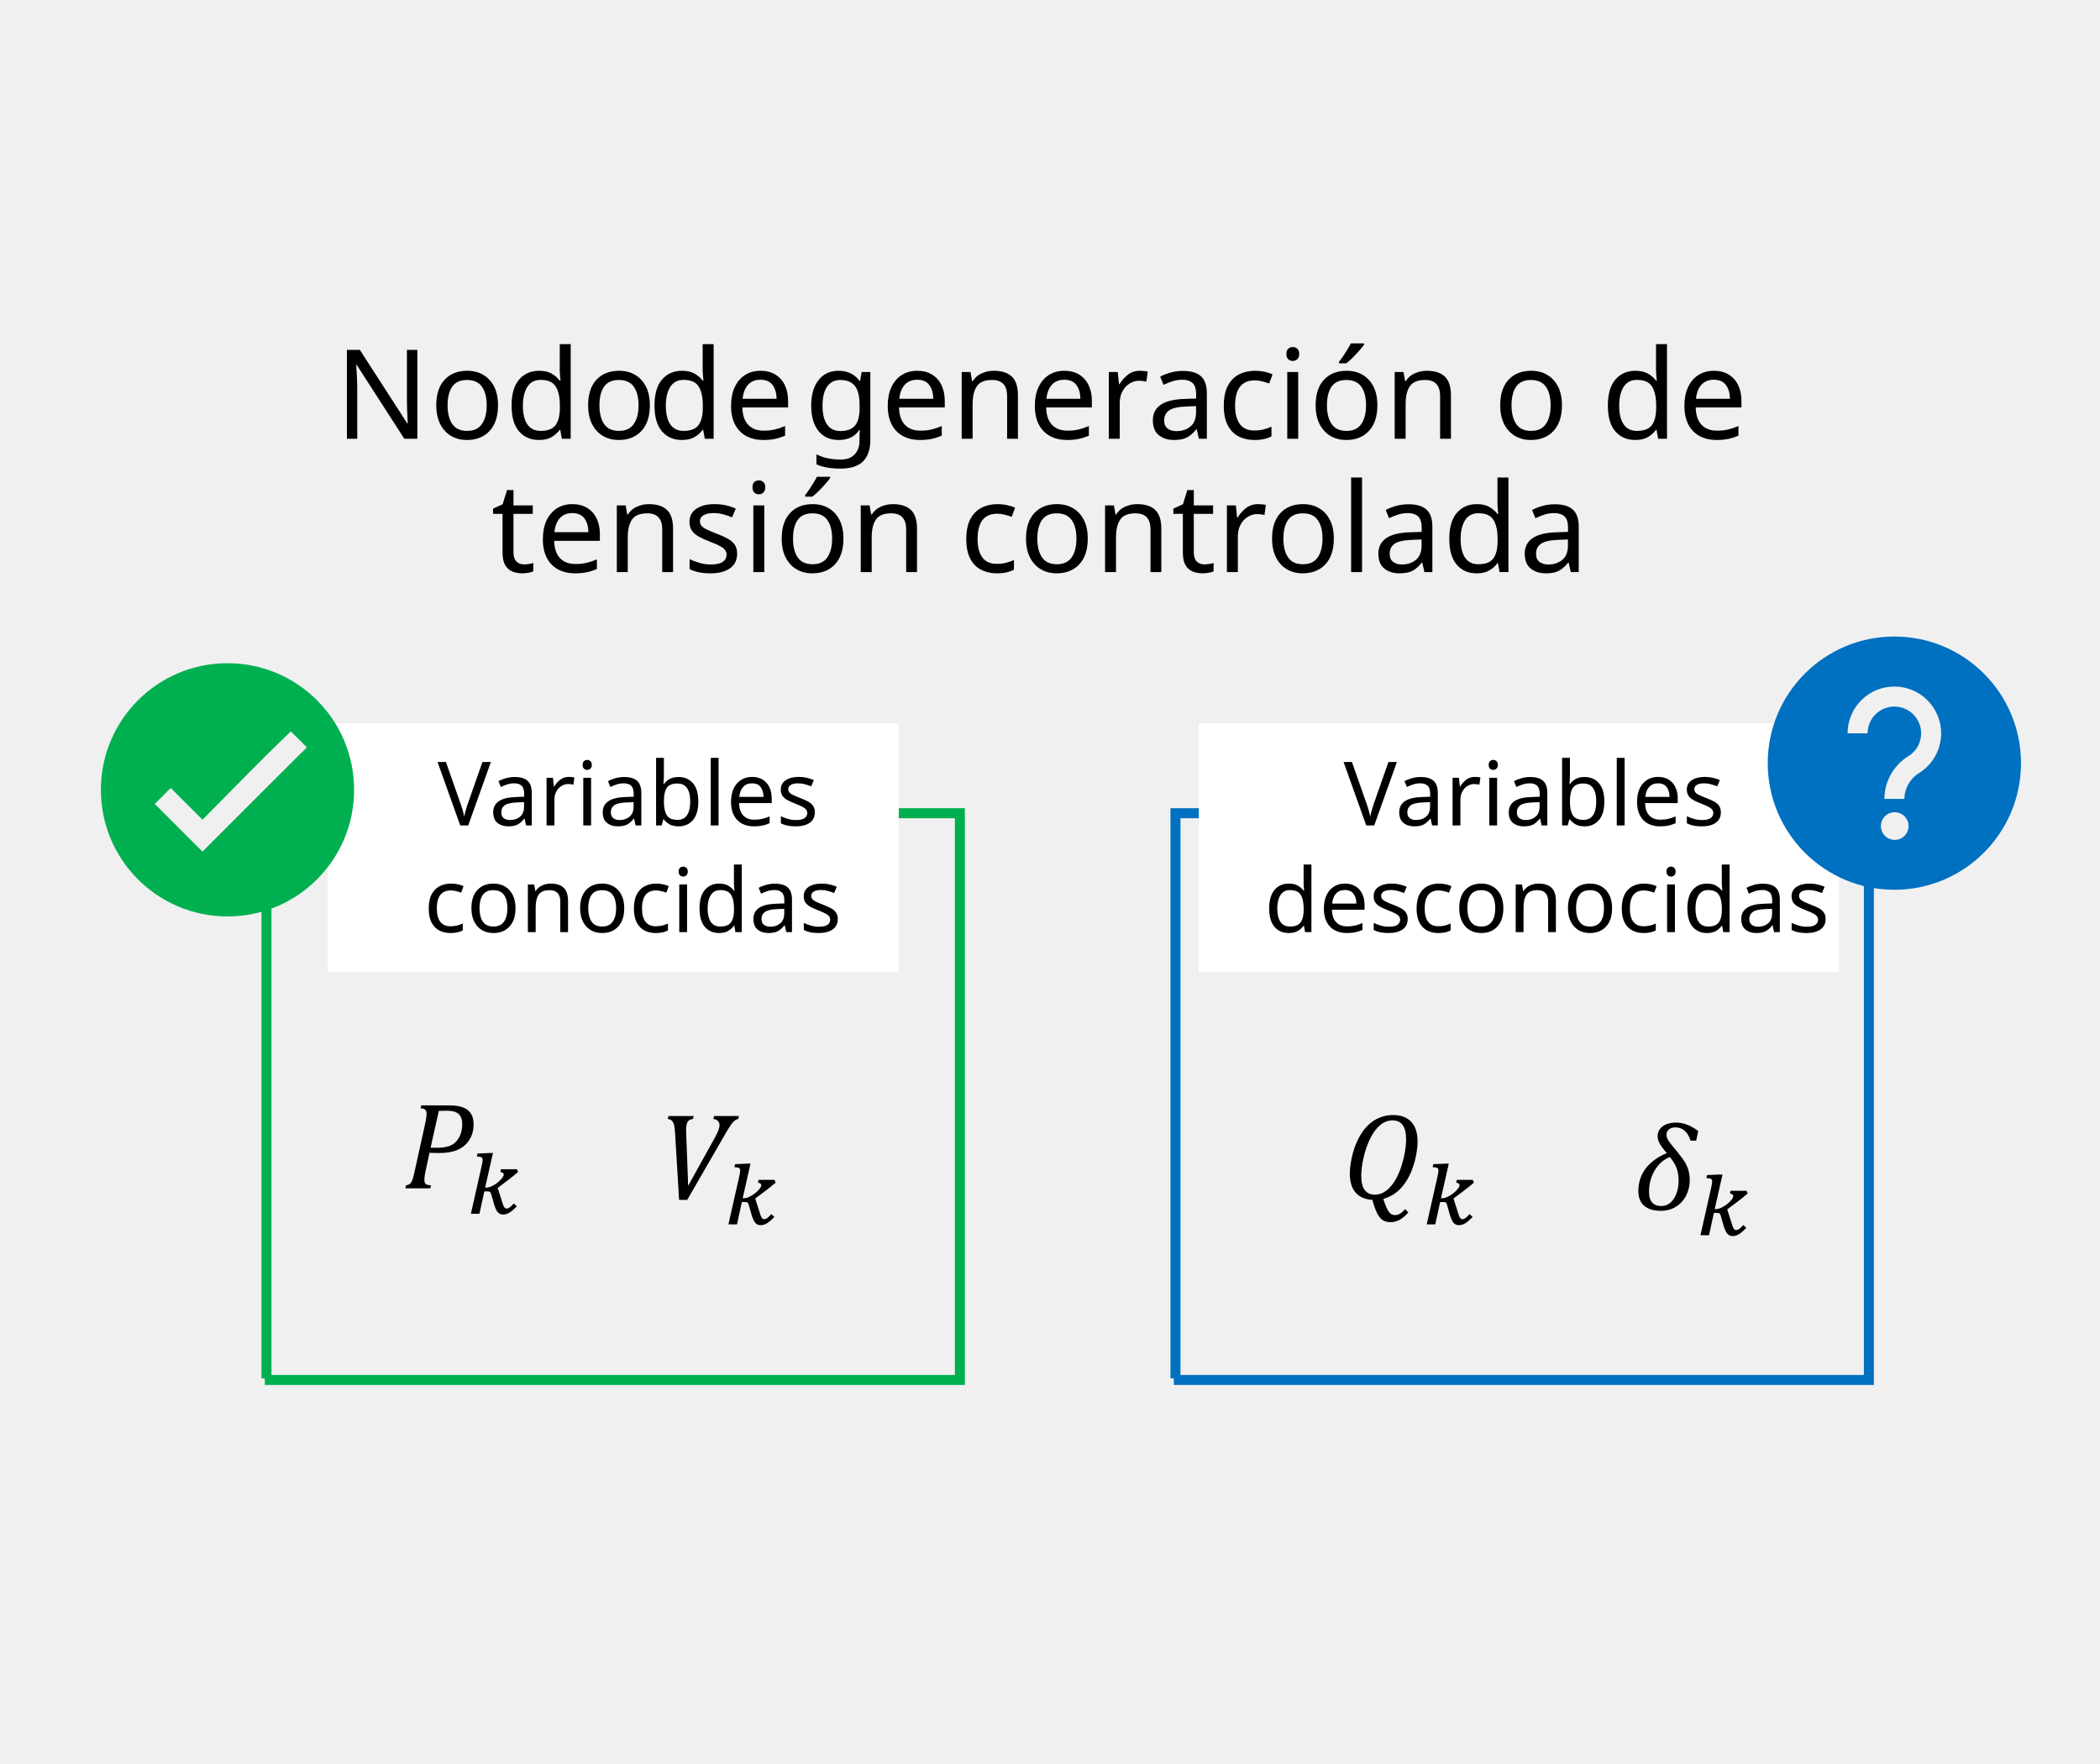
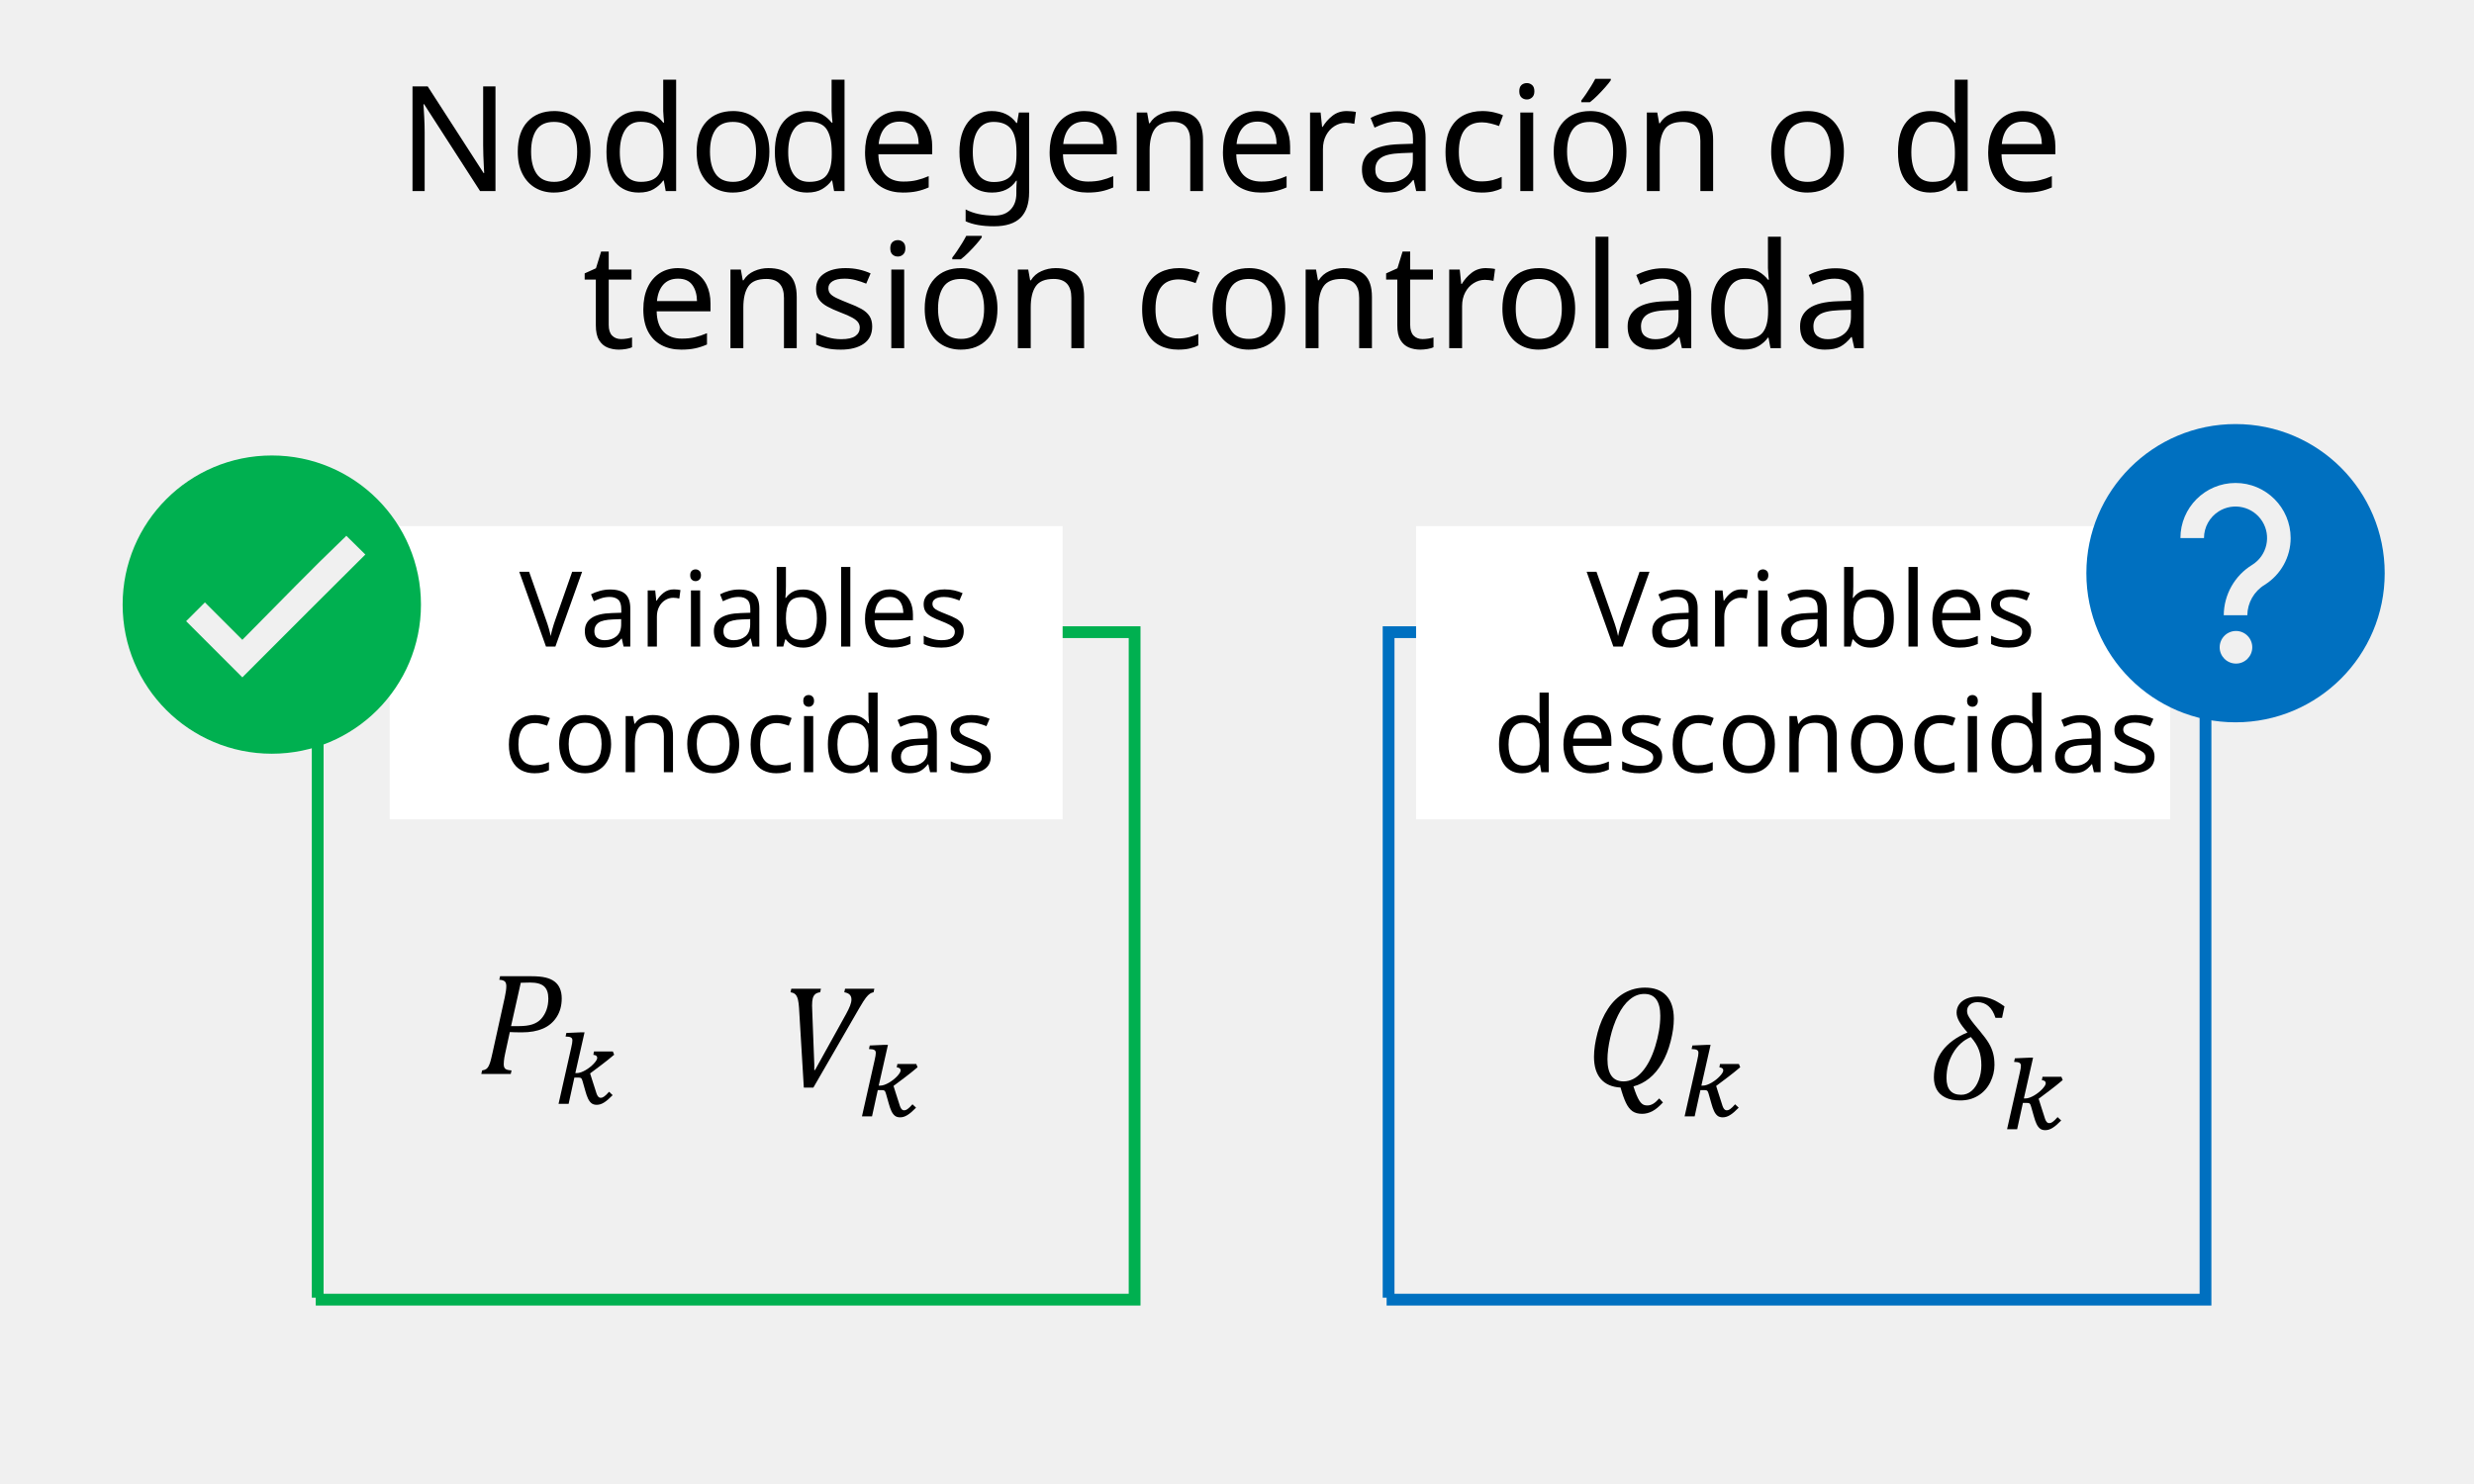
- <svg xmlns="http://www.w3.org/2000/svg" width="250mm" height="210mm" viewBox="0 0 250 210" version="1.1" id="svg5">
+ <svg xmlns="http://www.w3.org/2000/svg" width="250mm" height="150mm" viewBox="0 0 250 150" version="1.1" id="svg5">
  <defs id="defs2" />
  <g id="layer1">
-     <g transform="matrix(0.2645833,0,0,0.2645833,-45.66968,-14.70891)" id="g81">
+     <g transform="matrix(0.2645833,0,0,0.2645833,-45.28695,-47.62386)" id="g81">
      <rect x="292.5" y="421.5" width="312" height="255" stroke="#00b050" stroke-width="4.5" stroke-linecap="square" stroke-miterlimit="8" stroke-dasharray="13.5, 4.5" fill="none" id="rect9" />
      <text font-family="Cambria, Cambria_MSFontService, sans-serif" font-weight="400" font-size="56px" transform="translate(323.273,253)" id="text11">Nodo</text>
      <text font-family="Cambria, Cambria_MSFontService, sans-serif" font-weight="400" font-size="56px" transform="translate(464.023,253)" id="text13">de</text>
      <text font-family="Cambria, Cambria_MSFontService, sans-serif" font-weight="400" font-size="56px" transform="translate(534.523,253)" id="text15">generación o de</text>
      <text font-family="Cambria, Cambria_MSFontService, sans-serif" font-weight="400" font-size="56px" transform="translate(393.573,313)" id="text17">tensión controlada</text>
      <rect x="320" y="381" width="257" height="112" fill="#ffffff" id="rect19" />
      <text font-family="Cambria, Cambria_MSFontService, sans-serif" font-weight="400" font-size="40px" transform="translate(369.484,427)" id="text21">Variables</text>
      <text font-family="Cambria, Cambria_MSFontService, sans-serif" font-weight="400" font-size="40px" transform="translate(363.314,475)" id="text23">conocidas</text>
      <g id="g31">
        <g id="g29">
          <g id="g27">
            <path d="M 274.969,354 C 243.506,354 218,379.506 218,410.969 c 0,31.462 25.506,56.968 56.969,56.968 31.462,0 56.968,-25.506 56.968,-56.968 0,-0.002 0,-0.003 0,-0.005 0.011,-31.45 -25.475,-56.953 -56.925,-56.964 -0.015,0 -0.029,0 -0.043,0 z m 13.799,59.69 c -8.299,8.284 -16.65,16.643 -25.049,25.075 -7.139,-7.172 -14.294,-14.327 -21.465,-21.465 l 7.171,-7.172 14.294,14.294 c 6.939,-7.039 13.838,-14.028 20.7,-20.969 6.856,-6.939 10.65,-10.663 17.761,-17.536 0.2,-0.2 0.414,-0.397 0.647,-0.6 0.225,-0.191 0.426,-0.409 0.6,-0.648 l 7.271,7.172 c -8.446,8.4 -13.63,13.56 -21.931,21.844 z" fill="#00b050" id="path25" />
          </g>
        </g>
      </g>
      <path d="m 373.614,555.353 c -1.13,0 -2.315,0.027 -3.554,0.082 l -3.719,16.57 h 2.844 c 2.205,0 3.987,-0.227 5.345,-0.683 1.358,-0.456 2.47,-1.162 3.336,-2.119 0.866,-0.957 1.536,-2.092 2.01,-3.405 0.474,-1.312 0.711,-2.752 0.711,-4.32 0,-2.115 -0.538,-3.664 -1.613,-4.648 -1.076,-0.985 -2.862,-1.477 -5.36,-1.477 z m -11.457,-2.406 h 12.059 c 2.169,0 3.951,0.168 5.346,0.506 1.394,0.337 2.543,0.856 3.445,1.558 0.902,0.702 1.577,1.591 2.023,2.666 0.447,1.076 0.67,2.324 0.67,3.746 0,2.735 -0.647,5.105 -1.941,7.11 -1.294,2.005 -3.049,3.481 -5.264,4.429 -2.215,0.948 -4.872,1.422 -7.971,1.422 -1.859,0 -3.408,-0.036 -4.648,-0.109 l -1.75,8.039 c -0.164,0.747 -0.278,1.322 -0.342,1.723 -0.064,0.401 -0.118,0.834 -0.164,1.298 -0.045,0.465 -0.068,0.88 -0.068,1.245 0,0.565 0.091,1.007 0.273,1.326 0.183,0.319 0.456,0.551 0.821,0.697 0.364,0.146 0.993,0.255 1.886,0.328 l -0.3,1.34 h -11.239 l 0.301,-1.34 c 0.693,-0.109 1.212,-0.287 1.559,-0.533 0.346,-0.246 0.638,-0.588 0.875,-1.025 0.237,-0.438 0.455,-0.971 0.656,-1.6 0.2,-0.629 0.501,-1.846 0.902,-3.65 l 4.649,-21.055 c 0.401,-1.823 0.601,-3.263 0.601,-4.32 0,-0.894 -0.209,-1.513 -0.629,-1.86 -0.419,-0.346 -1.103,-0.547 -2.05,-0.601 z" fill-rule="evenodd" id="path33" />
      <text fill="#000000" fill-opacity="0" font-family="Arial, Arial_MSFontService, sans-serif" font-size="37.324px" x="354.993" y="585.605" id="text35">𝑃</text>
      <path d="m 392.975,574.374 h 1.442 l -3.524,15.576 h 0.561 c 0.507,0 1.054,-0.107 1.641,-0.321 0.588,-0.213 1.171,-0.49 1.752,-0.831 0.581,-0.34 1.138,-0.724 1.672,-1.151 0.533,-0.427 1.004,-0.857 1.411,-1.291 0.407,-0.434 0.731,-0.844 0.971,-1.231 0.24,-0.387 0.36,-0.714 0.36,-0.981 0,-0.32 -0.106,-0.581 -0.32,-0.781 -0.214,-0.2 -0.601,-0.334 -1.161,-0.4 l 0.24,-1.281 h 7.207 l 0.501,1.241 c -0.841,0.72 -1.649,1.388 -2.423,2.002 -0.774,0.614 -1.531,1.204 -2.272,1.771 -0.741,0.568 -1.481,1.125 -2.222,1.672 -0.741,0.547 -1.498,1.114 -2.272,1.702 0.32,1.014 0.647,2.045 0.981,3.093 0.333,1.047 0.667,2.085 1.001,3.113 0.16,0.547 0.31,1.017 0.45,1.411 0.14,0.394 0.29,0.714 0.45,0.961 0.161,0.247 0.334,0.43 0.521,0.551 0.187,0.12 0.414,0.18 0.681,0.18 0.187,0 0.38,-0.034 0.58,-0.1 0.2,-0.067 0.424,-0.187 0.671,-0.361 0.247,-0.173 0.527,-0.41 0.841,-0.71 0.313,-0.301 0.67,-0.678 1.071,-1.131 l 1.361,1.301 c -0.627,0.64 -1.211,1.194 -1.752,1.661 -0.54,0.468 -1.054,0.851 -1.541,1.152 -0.487,0.3 -0.958,0.52 -1.412,0.66 -0.453,0.14 -0.914,0.21 -1.381,0.21 -0.841,0 -1.518,-0.21 -2.032,-0.63 -0.514,-0.421 -0.951,-1.021 -1.311,-1.802 -0.36,-0.781 -0.691,-1.725 -0.991,-2.833 -0.3,-1.107 -0.651,-2.342 -1.051,-3.703 -0.094,-0.321 -0.184,-0.578 -0.27,-0.771 -0.087,-0.194 -0.197,-0.34 -0.331,-0.441 -0.133,-0.1 -0.3,-0.163 -0.5,-0.19 -0.2,-0.026 -0.454,-0.04 -0.761,-0.04 h -1.281 l -2.202,10.05 h -3.844 l 4.845,-21.501 c 0.16,-0.707 0.273,-1.265 0.34,-1.672 0.067,-0.407 0.1,-0.77 0.1,-1.091 0,-0.253 -0.043,-0.473 -0.13,-0.66 -0.087,-0.187 -0.23,-0.337 -0.43,-0.451 -0.201,-0.113 -0.468,-0.197 -0.801,-0.25 -0.334,-0.053 -0.748,-0.087 -1.241,-0.1 l 0.3,-1.361 z" fill-rule="evenodd" id="path37" />
      <text fill="#000000" fill-opacity="0" font-family="Arial, Arial_MSFontService, sans-serif" font-size="27.687px" x="384.487" y="598.601" id="text39">𝑘</text>
      <path d="m 473.381,557.733 h 11.32 l -0.3,1.34 c -0.802,0.091 -1.427,0.328 -1.873,0.711 -0.447,0.383 -0.761,0.916 -0.944,1.6 -0.182,0.683 -0.273,1.599 -0.273,2.748 0,0.273 0.027,1.093 0.082,2.461 l 0.765,20.015 v 2.188 h 0.274 l 11.84,-21.356 c 0.692,-1.258 1.212,-2.338 1.558,-3.24 0.347,-0.902 0.52,-1.7 0.52,-2.393 0,-1.531 -0.912,-2.442 -2.735,-2.734 l 0.301,-1.34 H 505.1 l -0.301,1.34 c -0.492,0.073 -0.962,0.26 -1.408,0.561 -0.447,0.3 -0.948,0.802 -1.504,1.504 -0.556,0.701 -1.417,2.055 -2.584,4.06 l -17.5,30.297 h -3.637 l -1.832,-30.488 c -0.073,-1.185 -0.205,-2.201 -0.396,-3.049 -0.192,-0.848 -0.492,-1.509 -0.903,-1.983 -0.41,-0.473 -1.061,-0.774 -1.955,-0.902 z" fill-rule="evenodd" id="path41" />
      <text fill="#000000" fill-opacity="0" font-family="Arial, Arial_MSFontService, sans-serif" font-size="37.762px" x="473.08" y="590.775" id="text43">𝑉</text>
      <path d="m 508.853,579.161 h 1.442 l -3.524,15.575 h 0.561 c 0.507,0 1.054,-0.107 1.641,-0.32 0.588,-0.214 1.171,-0.491 1.752,-0.831 0.581,-0.34 1.138,-0.724 1.672,-1.151 0.534,-0.427 1.004,-0.858 1.411,-1.291 0.407,-0.434 0.731,-0.845 0.971,-1.232 0.24,-0.387 0.36,-0.714 0.36,-0.981 0,-0.32 -0.106,-0.58 -0.32,-0.78 -0.214,-0.201 -0.601,-0.334 -1.161,-0.401 l 0.24,-1.281 h 7.207 l 0.501,1.241 c -0.841,0.721 -1.649,1.388 -2.423,2.002 -0.774,0.614 -1.531,1.205 -2.272,1.772 -0.741,0.567 -1.481,1.124 -2.222,1.671 -0.741,0.548 -1.498,1.115 -2.272,1.702 0.32,1.014 0.647,2.045 0.981,3.093 0.333,1.048 0.667,2.086 1.001,3.113 0.16,0.547 0.31,1.018 0.45,1.412 0.14,0.393 0.29,0.714 0.45,0.961 0.161,0.246 0.334,0.43 0.521,0.55 0.187,0.12 0.414,0.18 0.681,0.18 0.187,0 0.38,-0.033 0.58,-0.1 0.2,-0.067 0.424,-0.187 0.671,-0.36 0.247,-0.174 0.527,-0.411 0.841,-0.711 0.313,-0.3 0.67,-0.677 1.071,-1.131 l 1.361,1.301 c -0.627,0.641 -1.211,1.195 -1.752,1.662 -0.54,0.467 -1.054,0.851 -1.541,1.151 -0.487,0.3 -0.958,0.52 -1.412,0.661 -0.453,0.14 -0.914,0.21 -1.381,0.21 -0.841,0 -1.518,-0.21 -2.032,-0.631 -0.514,-0.42 -0.951,-1.021 -1.311,-1.802 -0.36,-0.78 -0.691,-1.725 -0.991,-2.832 -0.3,-1.108 -0.651,-2.343 -1.051,-3.704 -0.094,-0.32 -0.184,-0.577 -0.27,-0.771 -0.087,-0.193 -0.197,-0.34 -0.331,-0.44 -0.133,-0.1 -0.3,-0.164 -0.5,-0.19 -0.2,-0.027 -0.454,-0.04 -0.761,-0.04 h -1.281 l -2.202,10.049 h -3.844 l 4.845,-21.5 c 0.16,-0.708 0.273,-1.265 0.34,-1.672 0.067,-0.407 0.1,-0.771 0.1,-1.091 0,-0.254 -0.043,-0.474 -0.13,-0.661 -0.087,-0.187 -0.23,-0.337 -0.43,-0.45 -0.201,-0.114 -0.468,-0.197 -0.801,-0.251 -0.334,-0.053 -0.748,-0.086 -1.241,-0.1 l 0.3,-1.361 z" fill-rule="evenodd" id="path45" />
      <text fill="#000000" fill-opacity="0" font-family="Arial, Arial_MSFontService, sans-serif" font-size="27.687px" x="500.365" y="603.387" id="text47">𝑘</text>
      <rect x="701.5" y="421.5" width="312" height="255" stroke="#0070c0" stroke-width="4.5" stroke-linecap="square" stroke-miterlimit="8" stroke-dasharray="13.5, 4.5" fill="none" id="rect49" />
      <rect x="712" y="381" width="288" height="112" fill="#ffffff" id="rect51" />
      <text font-family="Cambria, Cambria_MSFontService, sans-serif" font-weight="400" font-size="40px" transform="translate(777.141,427)" id="text53">Variables</text>
      <text font-family="Cambria, Cambria_MSFontService, sans-serif" font-weight="400" font-size="40px" transform="translate(741.471,475)" id="text55">desconocidas</text>
      <g id="g63">
        <g id="g61">
          <g id="g59">
            <path d="m 1024.97,342 c -31.465,-10e-4 -56.972,25.505 -56.973,56.969 -10e-4,31.463 25.505,56.97 56.973,56.971 31.46,10e-4 56.97,-25.505 56.97,-56.969 0,-10e-4 0,-0.004 0,-0.005 0.01,-31.449 -25.47,-56.954 -56.92,-56.966 -0.02,0 -0.04,0 -0.05,0 z m 5.89,87.714 c -0.63,1.484 -1.81,2.666 -3.3,3.3 -0.76,0.325 -1.58,0.49 -2.41,0.486 -1.66,0.003 -3.24,-0.651 -4.42,-1.819 -0.56,-0.567 -1.02,-1.237 -1.33,-1.973 -0.33,-0.764 -0.49,-1.586 -0.49,-2.416 0,-1.657 0.65,-3.247 1.82,-4.42 2.43,-2.431 6.37,-2.437 8.8,-0.011 0,0.004 0.01,0.008 0.01,0.011 v 0 c 0.57,0.572 1.02,1.248 1.33,1.991 0.33,0.768 0.49,1.594 0.49,2.429 0,0.832 -0.17,1.655 -0.5,2.419 z m 5.3,-26.34 c -4.1,2.471 -6.63,6.883 -6.69,11.667 h -9 c 0.05,-7.881 4.17,-15.174 10.9,-19.286 5.63,-3.533 7.34,-10.966 3.81,-16.603 -3.54,-5.636 -10.97,-7.341 -16.61,-3.808 -3.51,2.204 -5.65,6.062 -5.65,10.211 h -9 c 0,-11.622 9.42,-21.048 21.04,-21.052 11.62,-0.005 21.05,9.414 21.06,21.037 0,7.243 -3.73,13.979 -9.86,17.831 z" fill="#0070c0" id="path57" />
          </g>
        </g>
      </g>
      <path d="m 799.146,559.702 c -1.969,0 -3.806,0.702 -5.51,2.105 -1.705,1.404 -3.199,3.409 -4.485,6.016 -1.285,2.607 -2.283,5.469 -2.994,8.586 -0.711,3.117 -1.066,5.87 -1.066,8.258 0,5.632 2.051,8.449 6.152,8.449 2.534,0 4.858,-1.18 6.973,-3.541 2.114,-2.361 3.819,-5.628 5.113,-9.803 1.294,-4.174 1.942,-8.075 1.942,-11.703 0,-2.716 -0.502,-4.79 -1.504,-6.221 -1.003,-1.431 -2.543,-2.146 -4.621,-2.146 z m 0.3,-2.406 c 3.519,0 6.23,1.02 8.135,3.062 1.905,2.042 2.857,4.995 2.857,8.859 0,2.553 -0.401,5.405 -1.203,8.559 -0.802,3.154 -1.905,5.938 -3.308,8.354 -1.404,2.415 -3.031,4.361 -4.881,5.837 -1.85,1.477 -3.86,2.498 -6.029,3.063 0.419,1.331 0.811,2.429 1.175,3.295 0.365,0.866 0.716,1.568 1.053,2.105 0.337,0.538 0.67,0.939 0.998,1.203 0.328,0.265 0.656,0.443 0.985,0.534 0.328,0.091 0.71,0.136 1.148,0.136 0.693,0 1.395,-0.2 2.105,-0.601 0.711,-0.401 1.504,-1.094 2.379,-2.078 l 1.422,1.531 c -1.458,1.586 -2.816,2.707 -4.074,3.363 -1.258,0.656 -2.552,0.985 -3.883,0.985 -1.513,0 -2.748,-0.338 -3.705,-1.012 -0.957,-0.675 -1.786,-1.75 -2.488,-3.227 -0.702,-1.476 -1.381,-3.409 -2.037,-5.797 -3.3,-0.182 -5.815,-1.276 -7.547,-3.281 -1.732,-2.005 -2.598,-4.831 -2.598,-8.476 0,-2.735 0.46,-5.825 1.381,-9.27 0.921,-3.445 2.251,-6.485 3.992,-9.119 1.741,-2.634 3.819,-4.63 6.235,-5.988 2.415,-1.358 5.045,-2.037 7.888,-2.037 z" fill-rule="evenodd" id="path65" />
      <text fill="#000000" fill-opacity="0" font-family="Arial, Arial_MSFontService, sans-serif" font-size="48.207px" x="779.95" y="599.477" id="text67">𝑄</text>
      <path d="m 823.039,579.161 h 1.442 l -3.524,15.575 h 0.561 c 0.507,0 1.054,-0.107 1.641,-0.32 0.588,-0.214 1.172,-0.491 1.752,-0.831 0.581,-0.341 1.138,-0.724 1.672,-1.151 0.534,-0.427 1.004,-0.858 1.411,-1.292 0.407,-0.433 0.731,-0.844 0.971,-1.231 0.24,-0.387 0.361,-0.714 0.361,-0.981 0,-0.32 -0.107,-0.58 -0.321,-0.781 -0.213,-0.2 -0.6,-0.333 -1.161,-0.4 l 0.24,-1.281 h 7.207 l 0.501,1.241 c -0.841,0.721 -1.648,1.388 -2.423,2.002 -0.774,0.614 -1.531,1.204 -2.272,1.772 -0.74,0.567 -1.481,1.124 -2.222,1.671 -0.741,0.547 -1.498,1.115 -2.272,1.702 0.32,1.014 0.647,2.045 0.981,3.093 0.333,1.048 0.667,2.085 1.001,3.113 0.16,0.547 0.31,1.018 0.45,1.411 0.14,0.394 0.291,0.714 0.451,0.961 0.16,0.247 0.333,0.431 0.52,0.551 0.187,0.12 0.414,0.18 0.681,0.18 0.187,0 0.38,-0.033 0.58,-0.1 0.201,-0.067 0.424,-0.187 0.671,-0.36 0.247,-0.174 0.527,-0.411 0.841,-0.711 0.314,-0.3 0.671,-0.677 1.071,-1.131 l 1.361,1.301 c -0.627,0.641 -1.211,1.195 -1.751,1.662 -0.541,0.467 -1.055,0.851 -1.542,1.151 -0.487,0.3 -0.958,0.52 -1.411,0.66 -0.454,0.141 -0.915,0.211 -1.382,0.211 -0.841,0 -1.518,-0.211 -2.032,-0.631 -0.514,-0.42 -0.951,-1.021 -1.311,-1.802 -0.36,-0.78 -0.691,-1.725 -0.991,-2.832 -0.3,-1.108 -0.651,-2.343 -1.051,-3.704 -0.093,-0.32 -0.183,-0.577 -0.27,-0.771 -0.087,-0.193 -0.197,-0.34 -0.331,-0.44 -0.133,-0.1 -0.3,-0.164 -0.5,-0.19 -0.2,-0.027 -0.454,-0.04 -0.761,-0.04 h -1.281 l -2.202,10.049 h -3.844 l 4.845,-21.501 c 0.16,-0.707 0.273,-1.264 0.34,-1.671 0.067,-0.407 0.1,-0.771 0.1,-1.091 0,-0.254 -0.043,-0.474 -0.13,-0.661 -0.087,-0.187 -0.23,-0.337 -0.43,-0.45 -0.2,-0.114 -0.467,-0.197 -0.801,-0.251 -0.334,-0.053 -0.747,-0.086 -1.241,-0.1 l 0.3,-1.361 z" fill-rule="evenodd" id="path69" />
      <text fill="#000000" fill-opacity="0" font-family="Arial, Arial_MSFontService, sans-serif" font-size="27.687px" x="814.551" y="603.387" id="text71">𝑘</text>
      <path d="m 923.877,576.168 c -2.826,1.203 -5.082,3.231 -6.768,6.084 -1.686,2.852 -2.529,6.056 -2.529,9.611 0,4.247 1.868,6.371 5.605,6.371 1.477,0 2.799,-0.492 3.965,-1.477 1.167,-0.984 2.083,-2.365 2.748,-4.142 0.666,-1.777 0.998,-3.66 0.998,-5.647 0,-2.151 -0.3,-4.069 -0.902,-5.755 -0.602,-1.687 -1.641,-3.368 -3.117,-5.045 z m 2.816,-15.477 c 1.586,0 3.168,0.278 4.744,0.834 1.577,0.556 3.341,1.536 5.291,2.939 l -0.929,4.375 h -2.516 c -0.638,-2.005 -1.536,-3.504 -2.693,-4.498 -1.158,-0.993 -2.548,-1.49 -4.17,-1.49 -1.222,0 -2.192,0.315 -2.912,0.944 -0.72,0.628 -1.08,1.444 -1.08,2.447 0,0.528 0.118,1.057 0.355,1.586 0.237,0.528 0.684,1.235 1.34,2.119 0.656,0.884 1.668,2.128 3.035,3.732 1.659,1.987 2.862,3.619 3.609,4.895 0.748,1.276 1.29,2.566 1.627,3.869 0.338,1.303 0.506,2.766 0.506,4.389 0,2.26 -0.533,4.466 -1.599,6.617 -1.067,2.151 -2.593,3.846 -4.58,5.086 -1.987,1.239 -4.284,1.859 -6.891,1.859 -2.315,0 -4.229,-0.383 -5.742,-1.148 -1.513,-0.766 -2.612,-1.805 -3.295,-3.117 -0.684,-1.313 -1.026,-2.826 -1.026,-4.54 0,-3.864 1.081,-7.25 3.241,-10.158 2.16,-2.907 5.354,-5.245 9.584,-7.013 -1.44,-1.623 -2.493,-3.026 -3.159,-4.211 -0.665,-1.185 -0.998,-2.306 -0.998,-3.364 0,-1.148 0.319,-2.187 0.957,-3.117 0.638,-0.929 1.586,-1.668 2.844,-2.215 1.258,-0.547 2.744,-0.82 4.457,-0.82 z" fill-rule="evenodd" id="path73" />
      <text fill="#000000" fill-opacity="0" font-family="Arial, Arial_MSFontService, sans-serif" font-size="39.703px" x="909.767" y="595.431" id="text75">𝛿</text>
      <path d="m 946.204,584.06 h 1.441 l -3.523,15.575 h 0.56 c 0.507,0 1.055,-0.106 1.642,-0.32 0.587,-0.214 1.171,-0.491 1.751,-0.831 0.581,-0.34 1.138,-0.724 1.672,-1.151 0.534,-0.427 1.004,-0.857 1.411,-1.291 0.407,-0.434 0.731,-0.844 0.971,-1.231 0.241,-0.387 0.361,-0.715 0.361,-0.981 0,-0.321 -0.107,-0.581 -0.321,-0.781 -0.213,-0.2 -0.6,-0.334 -1.161,-0.401 l 0.241,-1.281 h 7.207 l 0.5,1.241 c -0.841,0.721 -1.648,1.388 -2.422,2.002 -0.774,0.614 -1.532,1.205 -2.273,1.772 -0.74,0.567 -1.481,1.125 -2.222,1.672 -0.74,0.547 -1.498,1.114 -2.272,1.701 0.32,1.015 0.647,2.046 0.981,3.093 0.334,1.048 0.667,2.086 1.001,3.113 0.16,0.548 0.31,1.018 0.45,1.412 0.141,0.394 0.291,0.714 0.451,0.961 0.16,0.247 0.334,0.43 0.52,0.55 0.187,0.12 0.414,0.18 0.681,0.18 0.187,0 0.38,-0.033 0.581,-0.1 0.2,-0.066 0.423,-0.186 0.67,-0.36 0.247,-0.174 0.527,-0.41 0.841,-0.711 0.314,-0.3 0.671,-0.677 1.071,-1.131 l 1.361,1.301 c -0.627,0.641 -1.211,1.195 -1.751,1.662 -0.541,0.467 -1.055,0.851 -1.542,1.151 -0.487,0.301 -0.957,0.521 -1.411,0.661 -0.454,0.14 -0.914,0.21 -1.381,0.21 -0.841,0 -1.519,-0.21 -2.032,-0.631 -0.514,-0.42 -0.951,-1.021 -1.312,-1.801 -0.36,-0.781 -0.69,-1.725 -0.991,-2.833 -0.3,-1.108 -0.65,-2.342 -1.051,-3.704 -0.093,-0.32 -0.183,-0.577 -0.27,-0.77 -0.087,-0.194 -0.197,-0.341 -0.33,-0.441 -0.134,-0.1 -0.301,-0.163 -0.501,-0.19 -0.2,-0.027 -0.454,-0.04 -0.761,-0.04 h -1.281 l -2.202,10.05 h -3.844 l 4.845,-21.501 c 0.16,-0.708 0.274,-1.265 0.34,-1.672 0.067,-0.407 0.1,-0.771 0.1,-1.091 0,-0.254 -0.043,-0.474 -0.13,-0.661 -0.086,-0.186 -0.23,-0.337 -0.43,-0.45 -0.2,-0.114 -0.467,-0.197 -0.801,-0.25 -0.334,-0.054 -0.747,-0.087 -1.241,-0.1 l 0.3,-1.362 z" fill-rule="evenodd" id="path77" />
      <text fill="#000000" fill-opacity="0" font-family="Arial, Arial_MSFontService, sans-serif" font-size="27.687px" x="937.715" y="608.286" id="text79">𝑘</text>
    </g>
  </g>
</svg>
